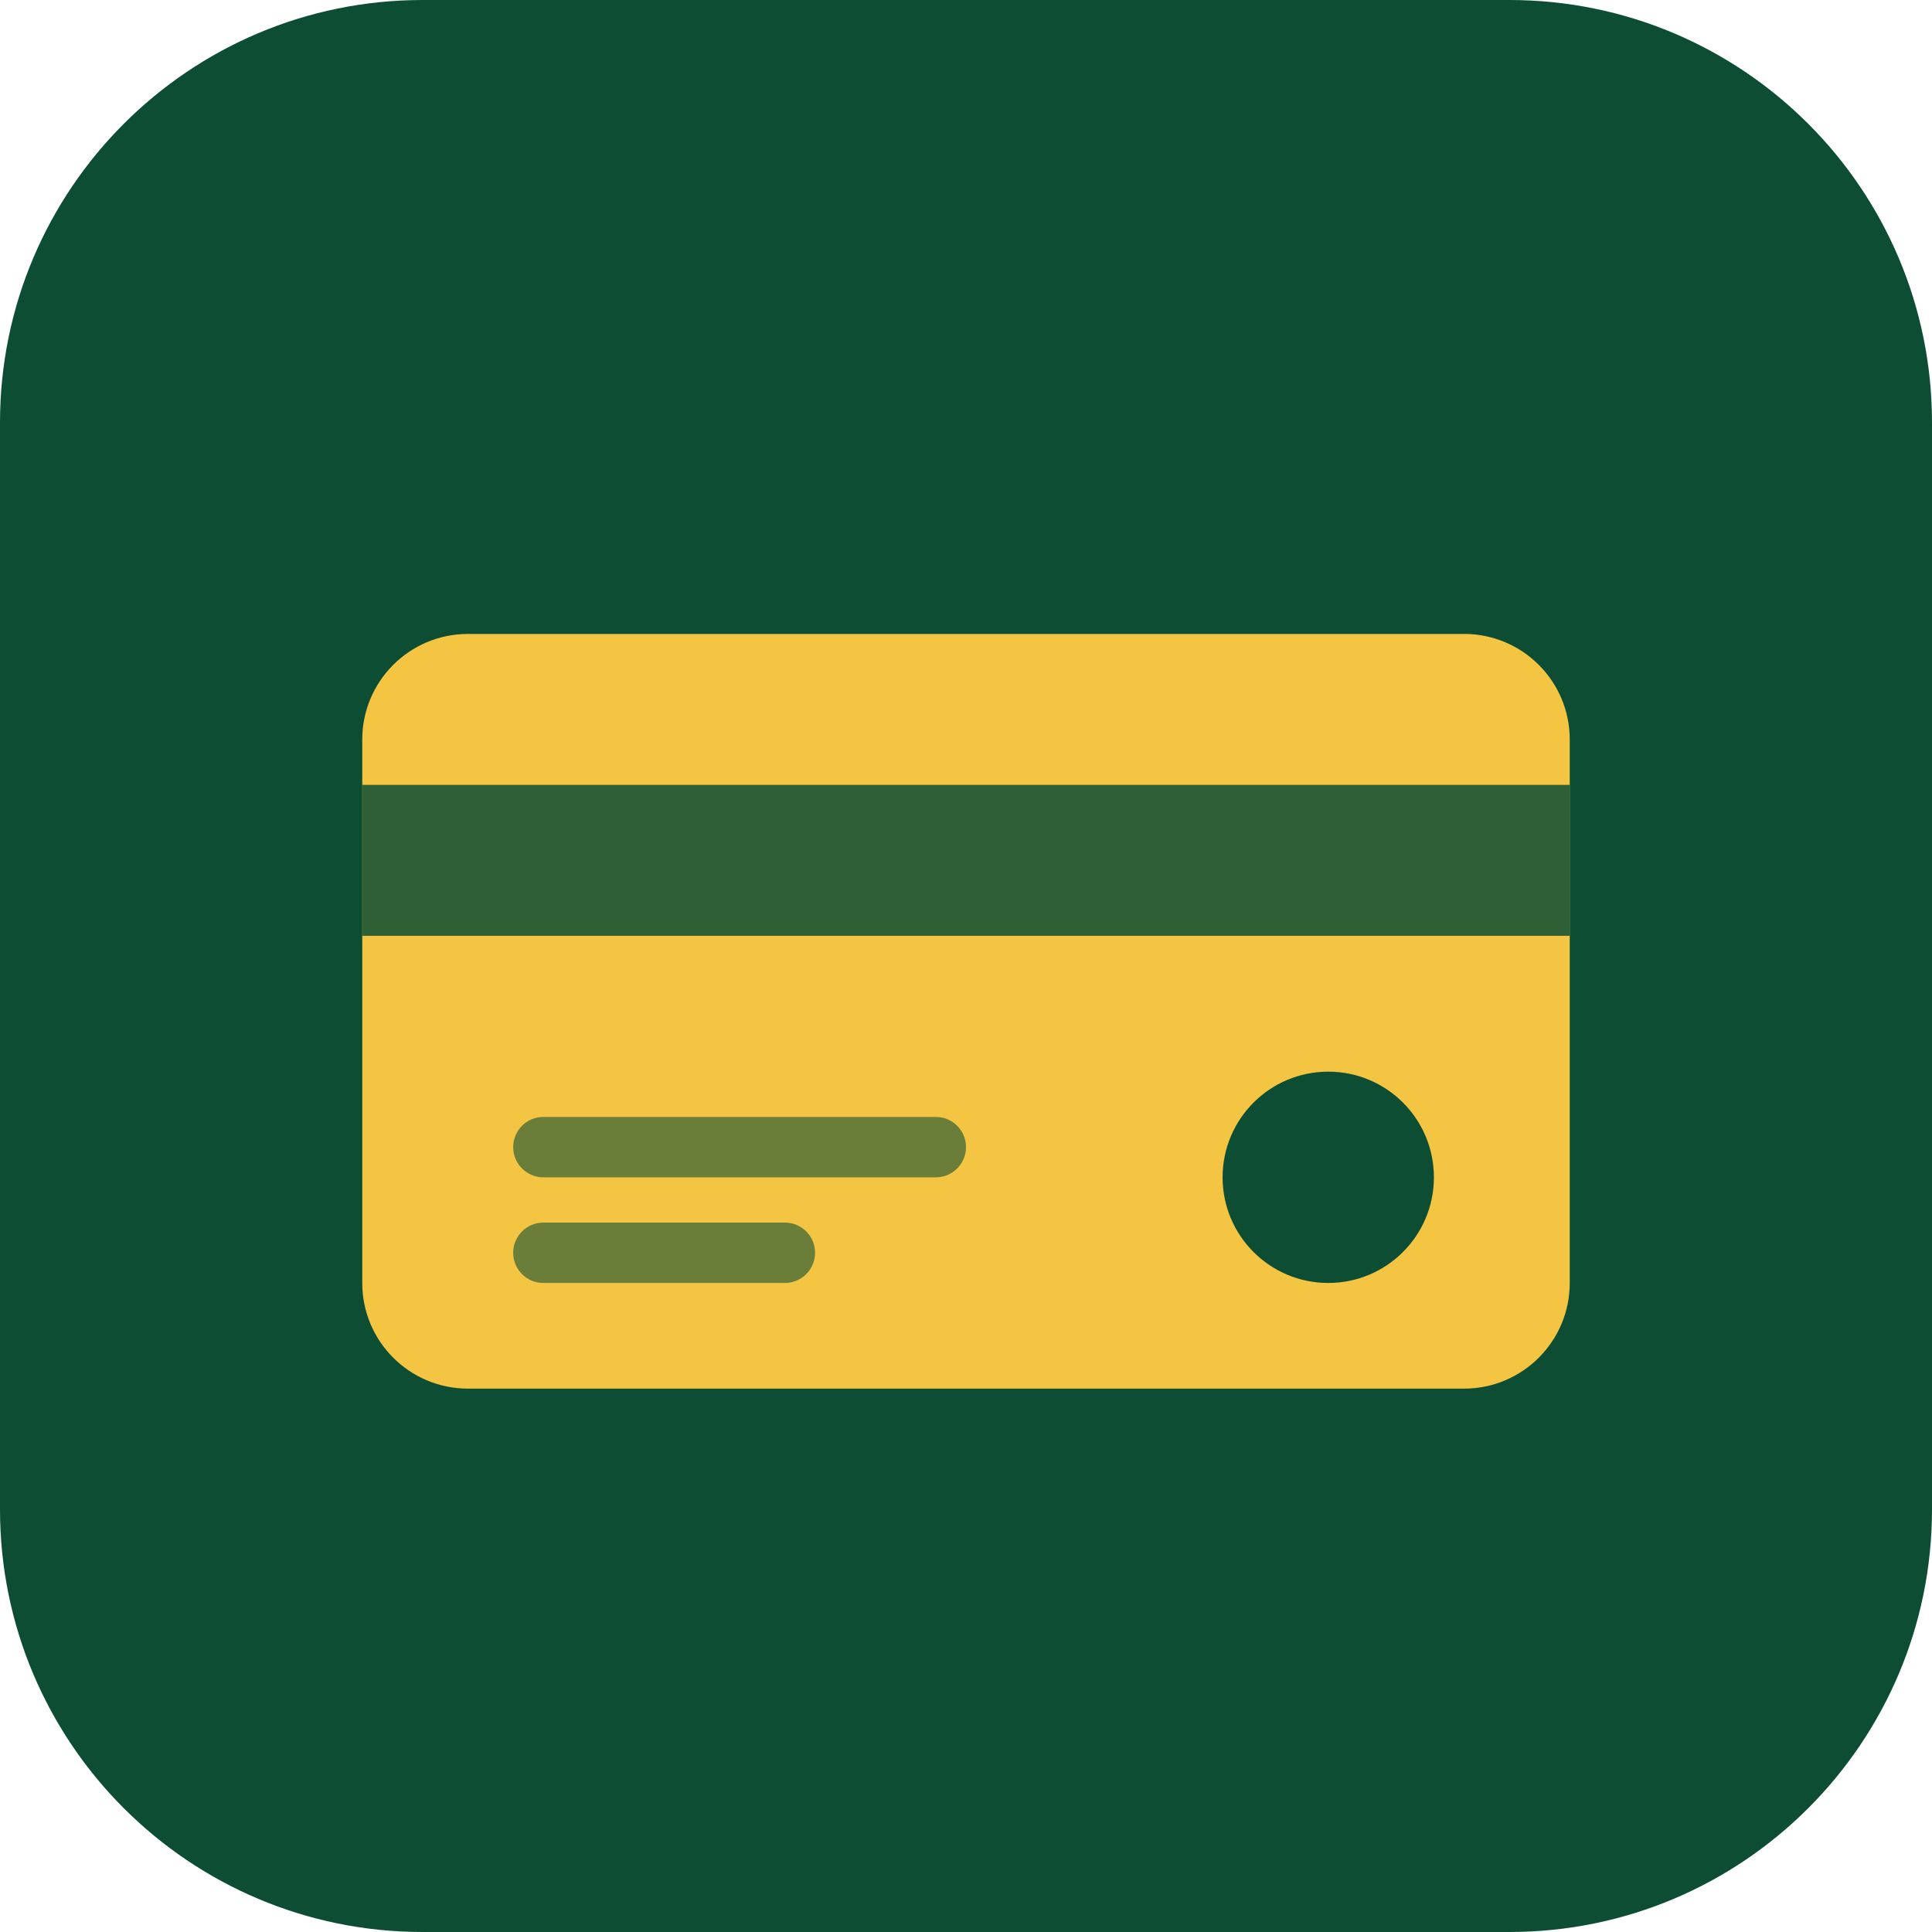
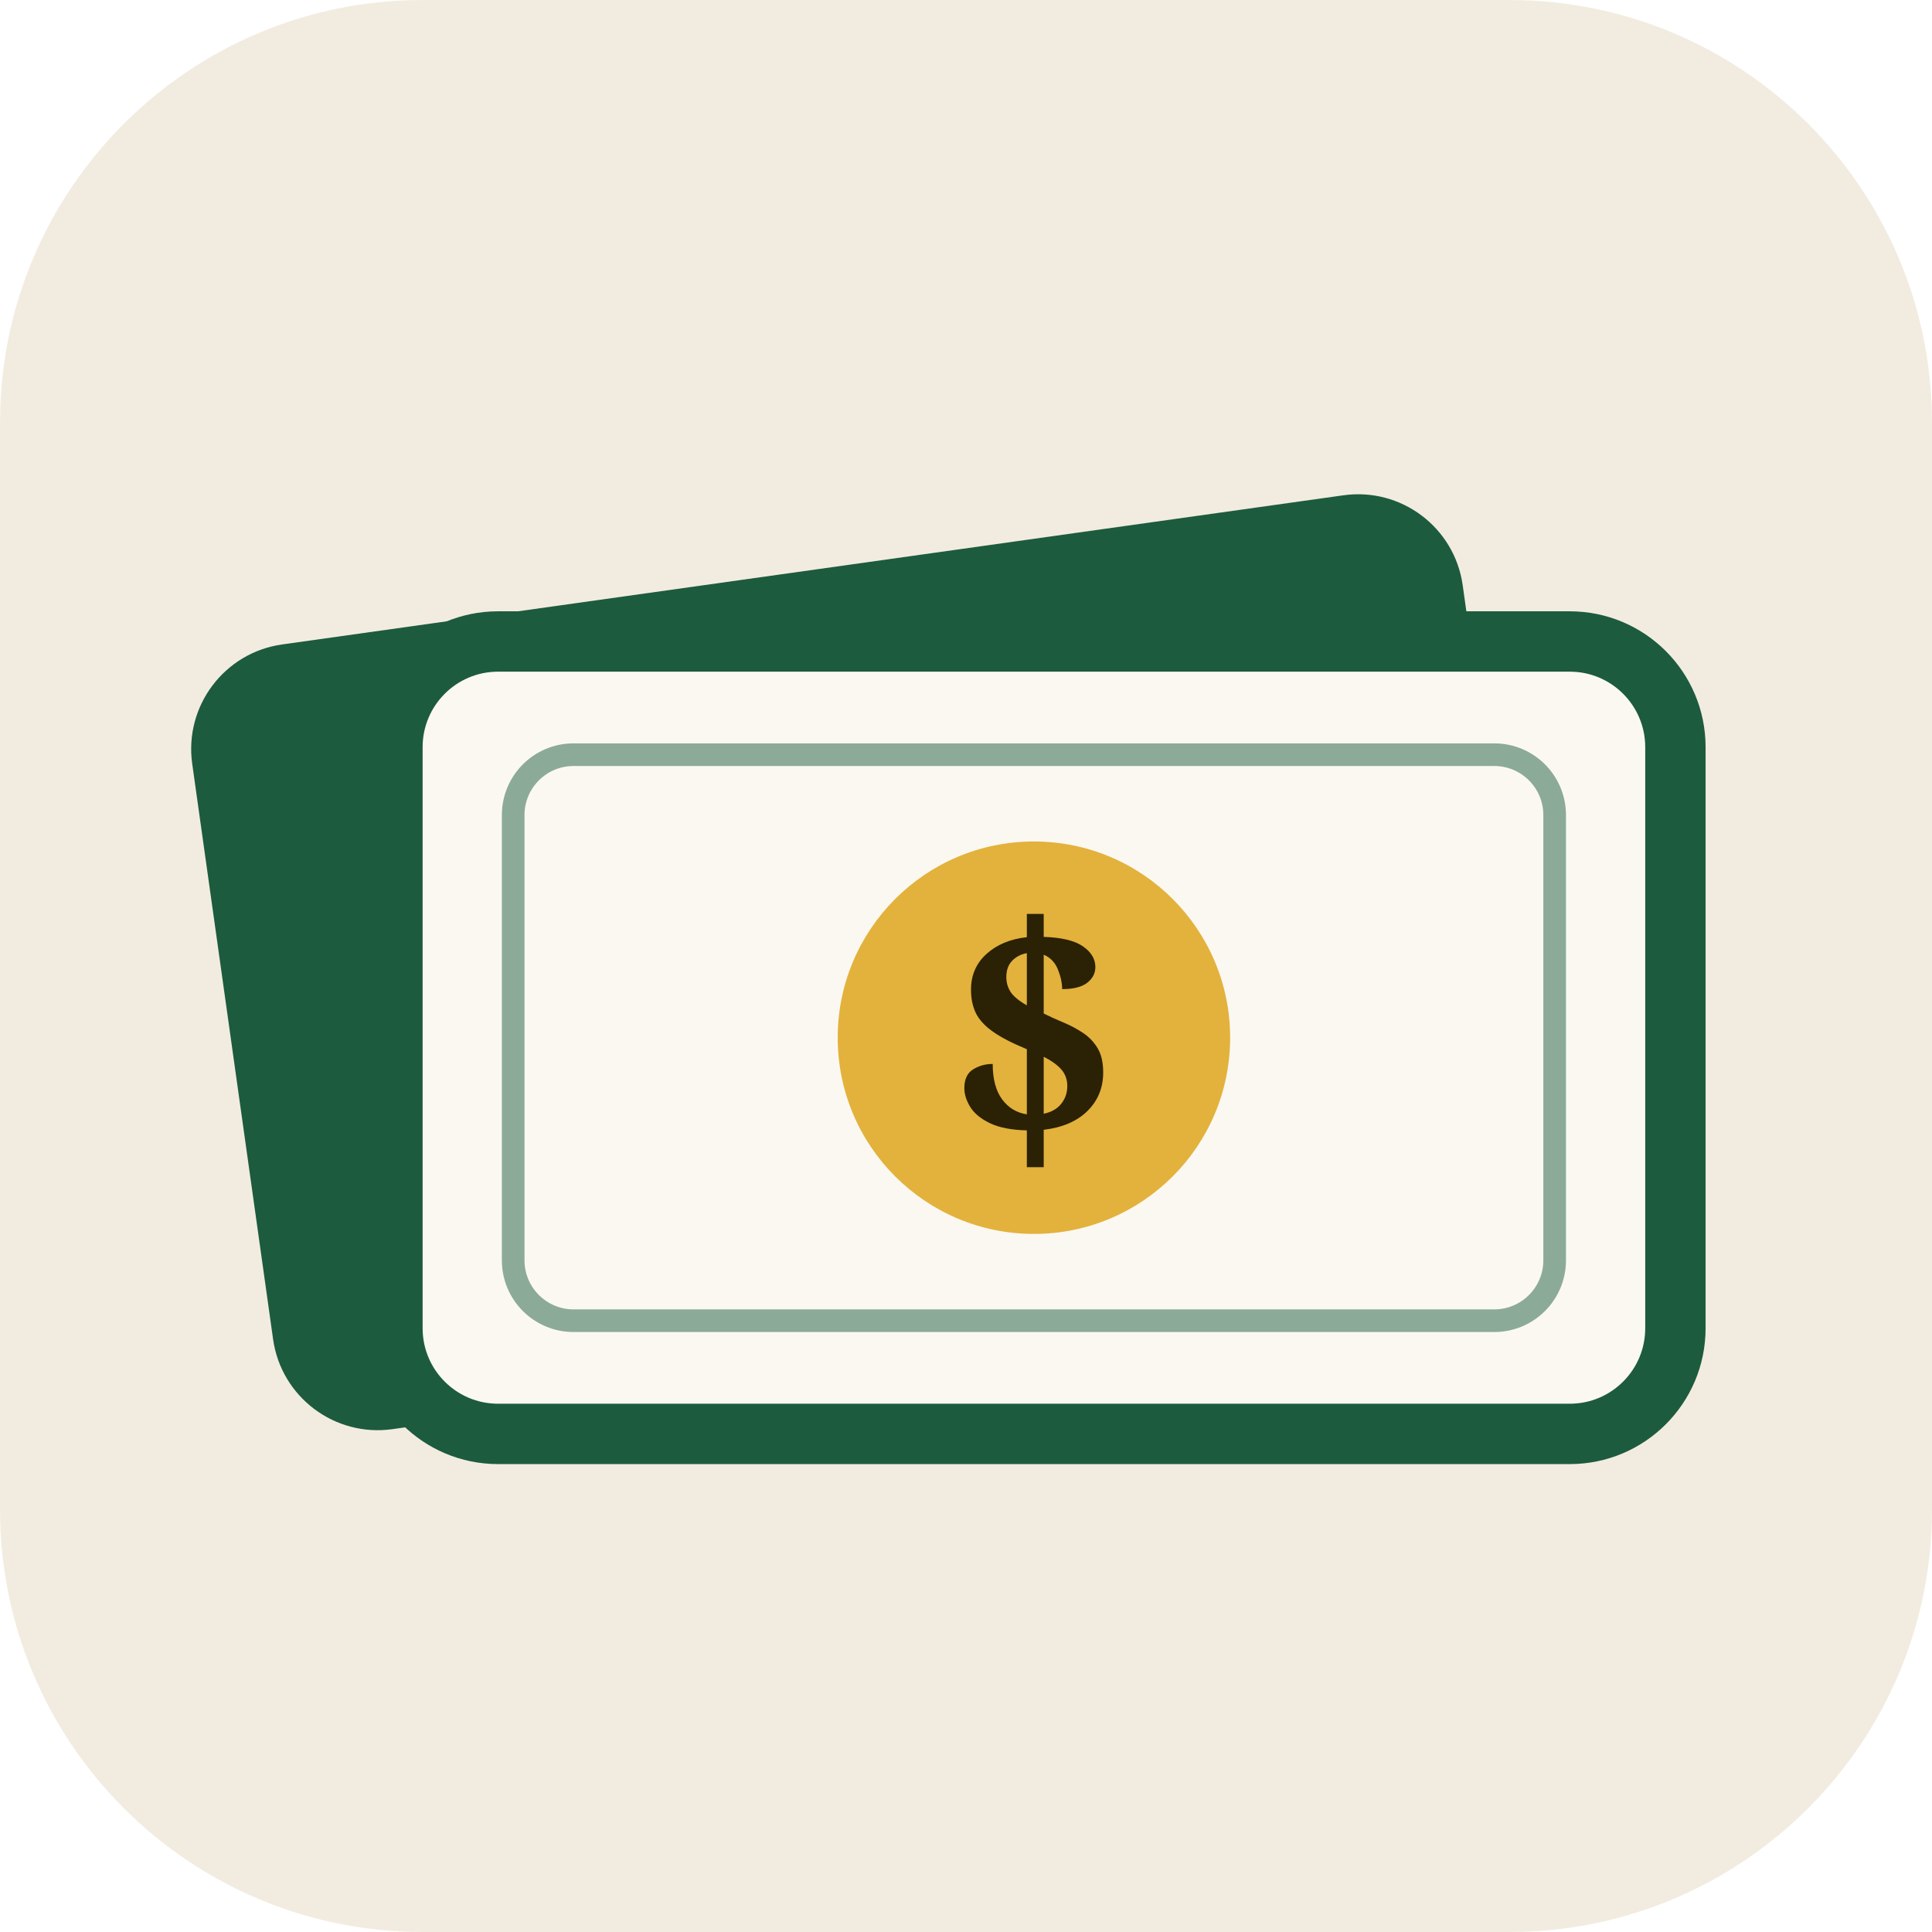
<svg xmlns="http://www.w3.org/2000/svg" viewBox="0 0 512 512">
-   <rect width="512" height="512" rx="112" fill="#0d4d33" />
-   <rect x="96" y="168" width="320" height="200" rx="28" fill="#f4c542" />
-   <rect x="96" y="208" width="320" height="40" fill="#0d4d33" opacity=".85" />
-   <circle cx="352" cy="312" r="28" fill="#0d4d33" />
-   <rect x="136" y="296" width="120" height="16" rx="8" fill="#0d4d33" opacity=".6" />
-   <rect x="136" y="324" width="80" height="16" rx="8" fill="#0d4d33" opacity=".6" />
+   <rect width="512" height="512" rx="112" fill="#f2ece0" />
+   <rect x="60" y="150" width="340" height="210" rx="28" fill="#1d5b3e" transform="rotate(-8 230 255)" />
+   <rect x="104" y="170" width="340" height="210" rx="28" fill="#fbf8f2" stroke="#1d5b3e" stroke-width="16" />
+   <rect x="136" y="200" width="276" height="150" rx="16" fill="none" stroke="#1d5b3e" stroke-width="6" opacity=".5" />
+   <circle cx="274" cy="275" r="52" fill="#e3b23c" />
+   <text x="274" y="303" text-anchor="middle" font-family="Georgia, serif" font-weight="700" font-size="80" fill="#2b2104">$</text>
</svg>
